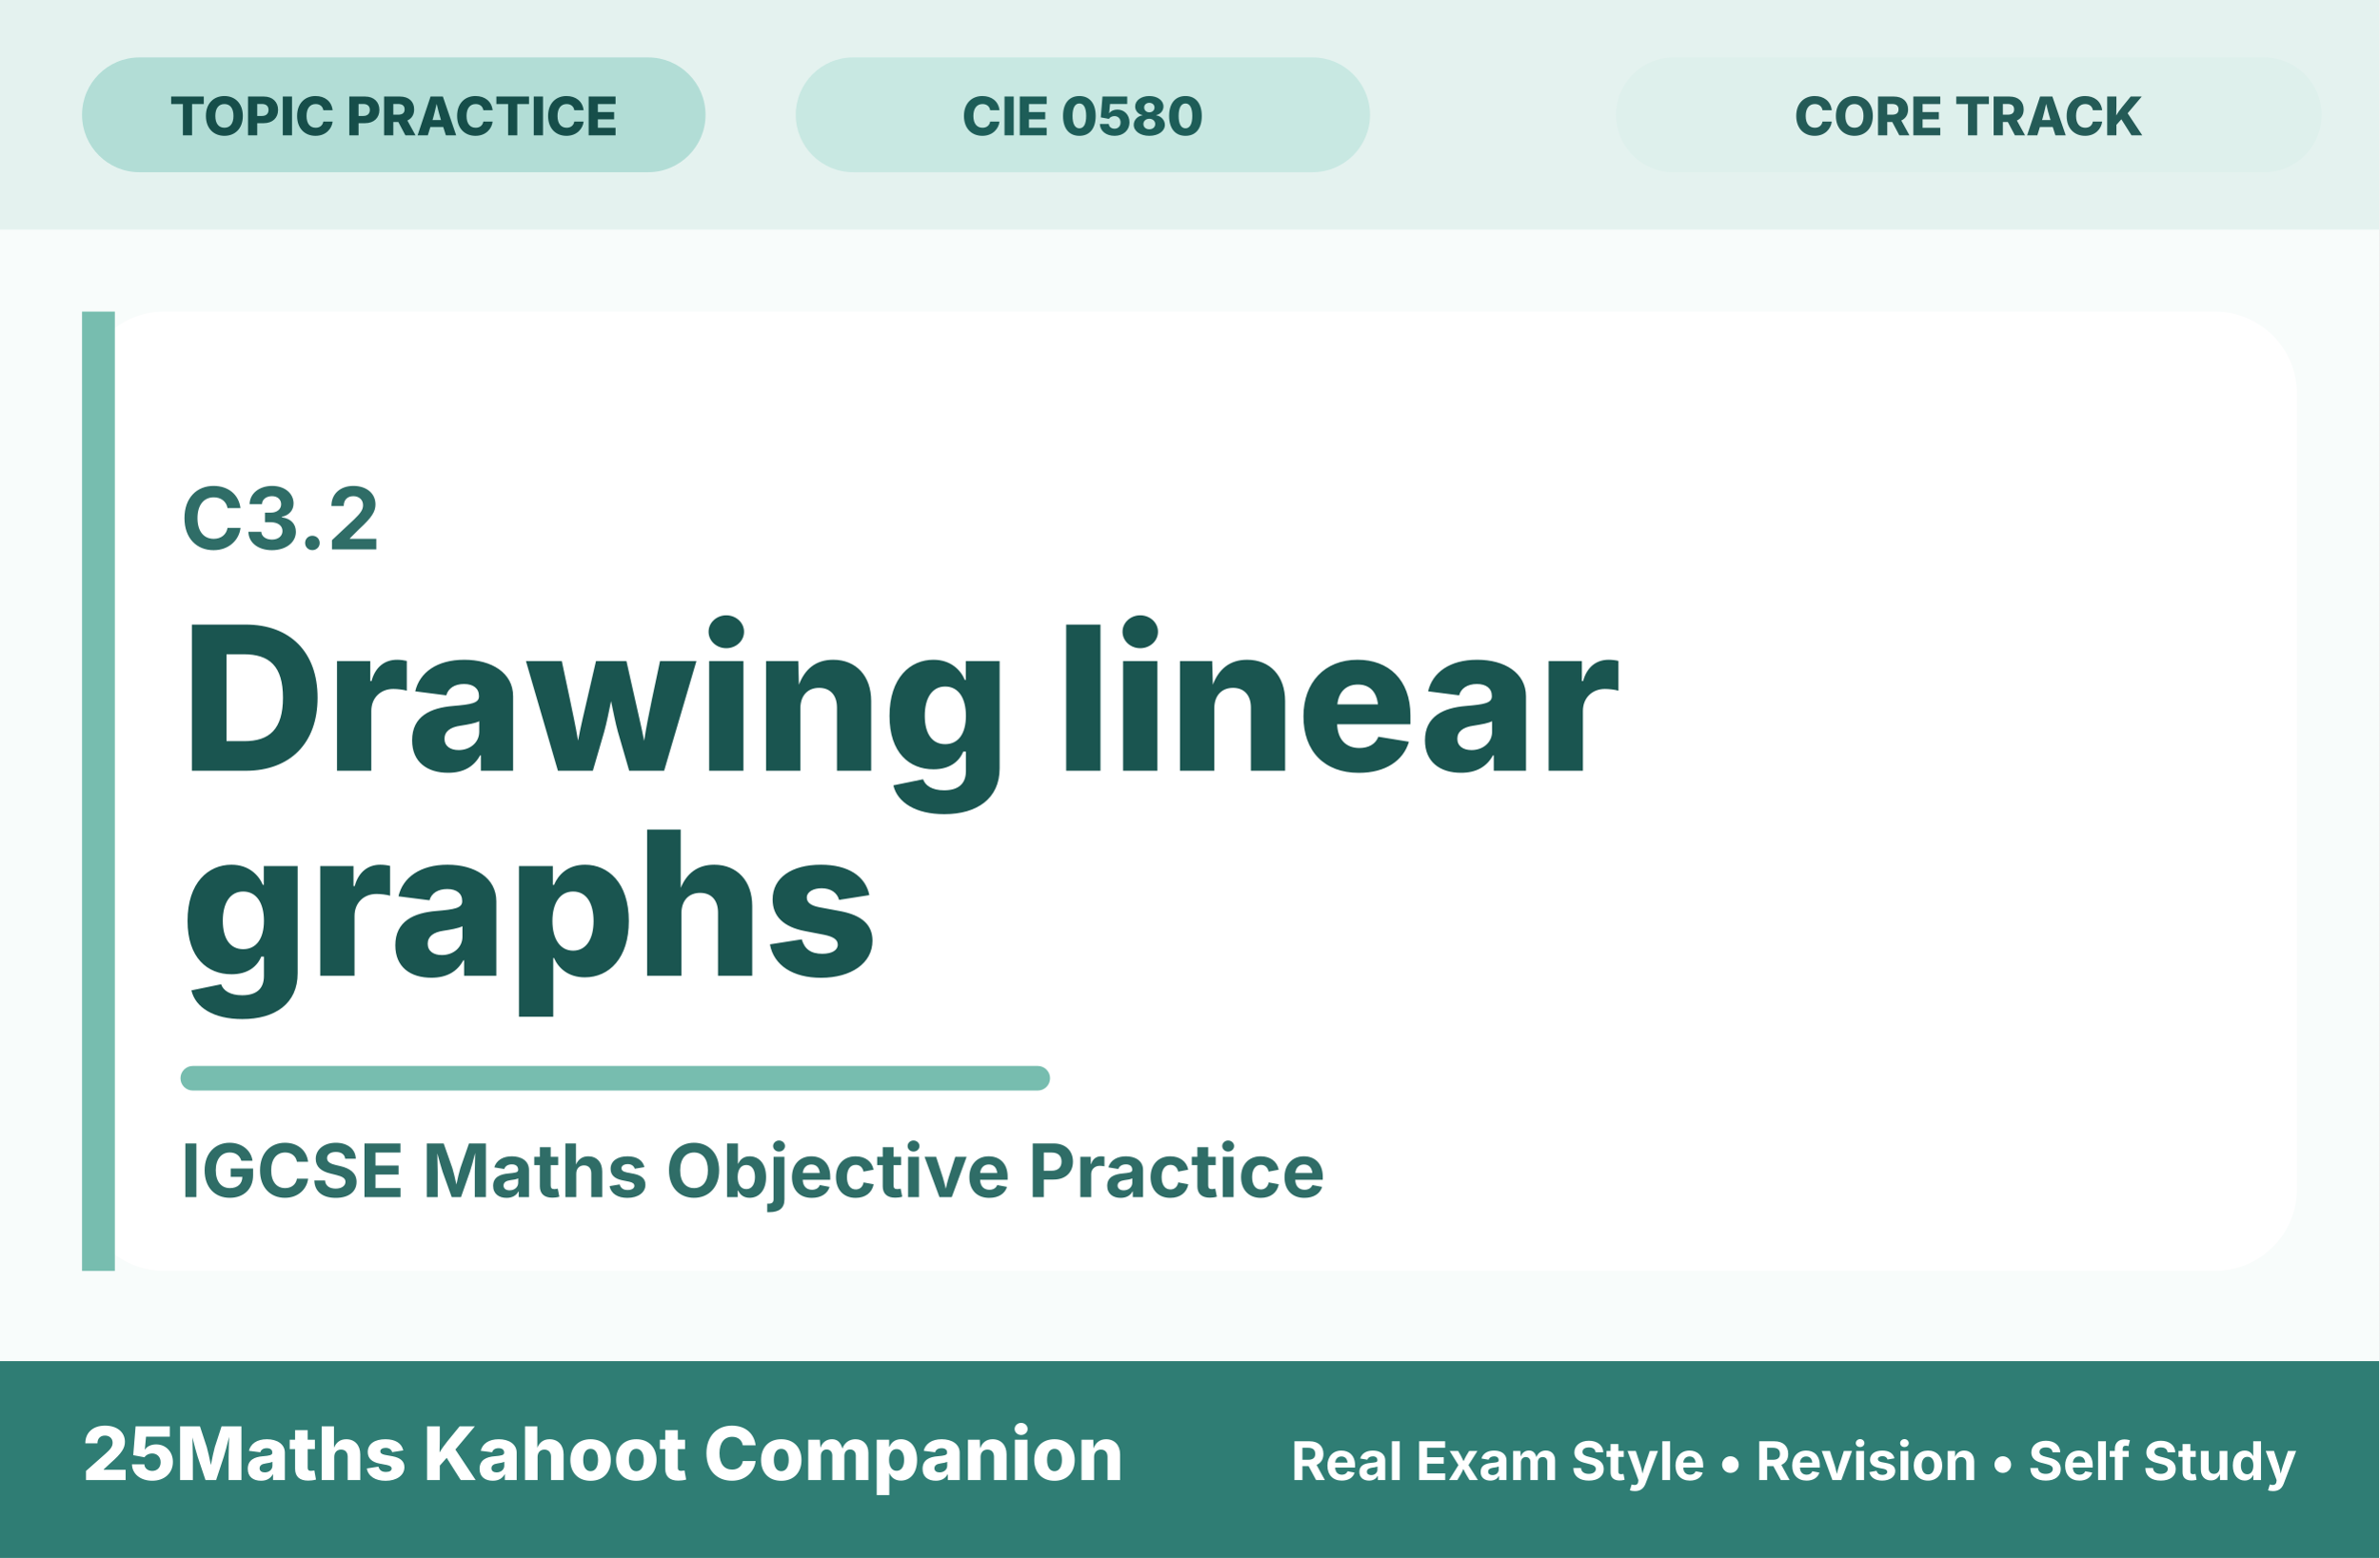
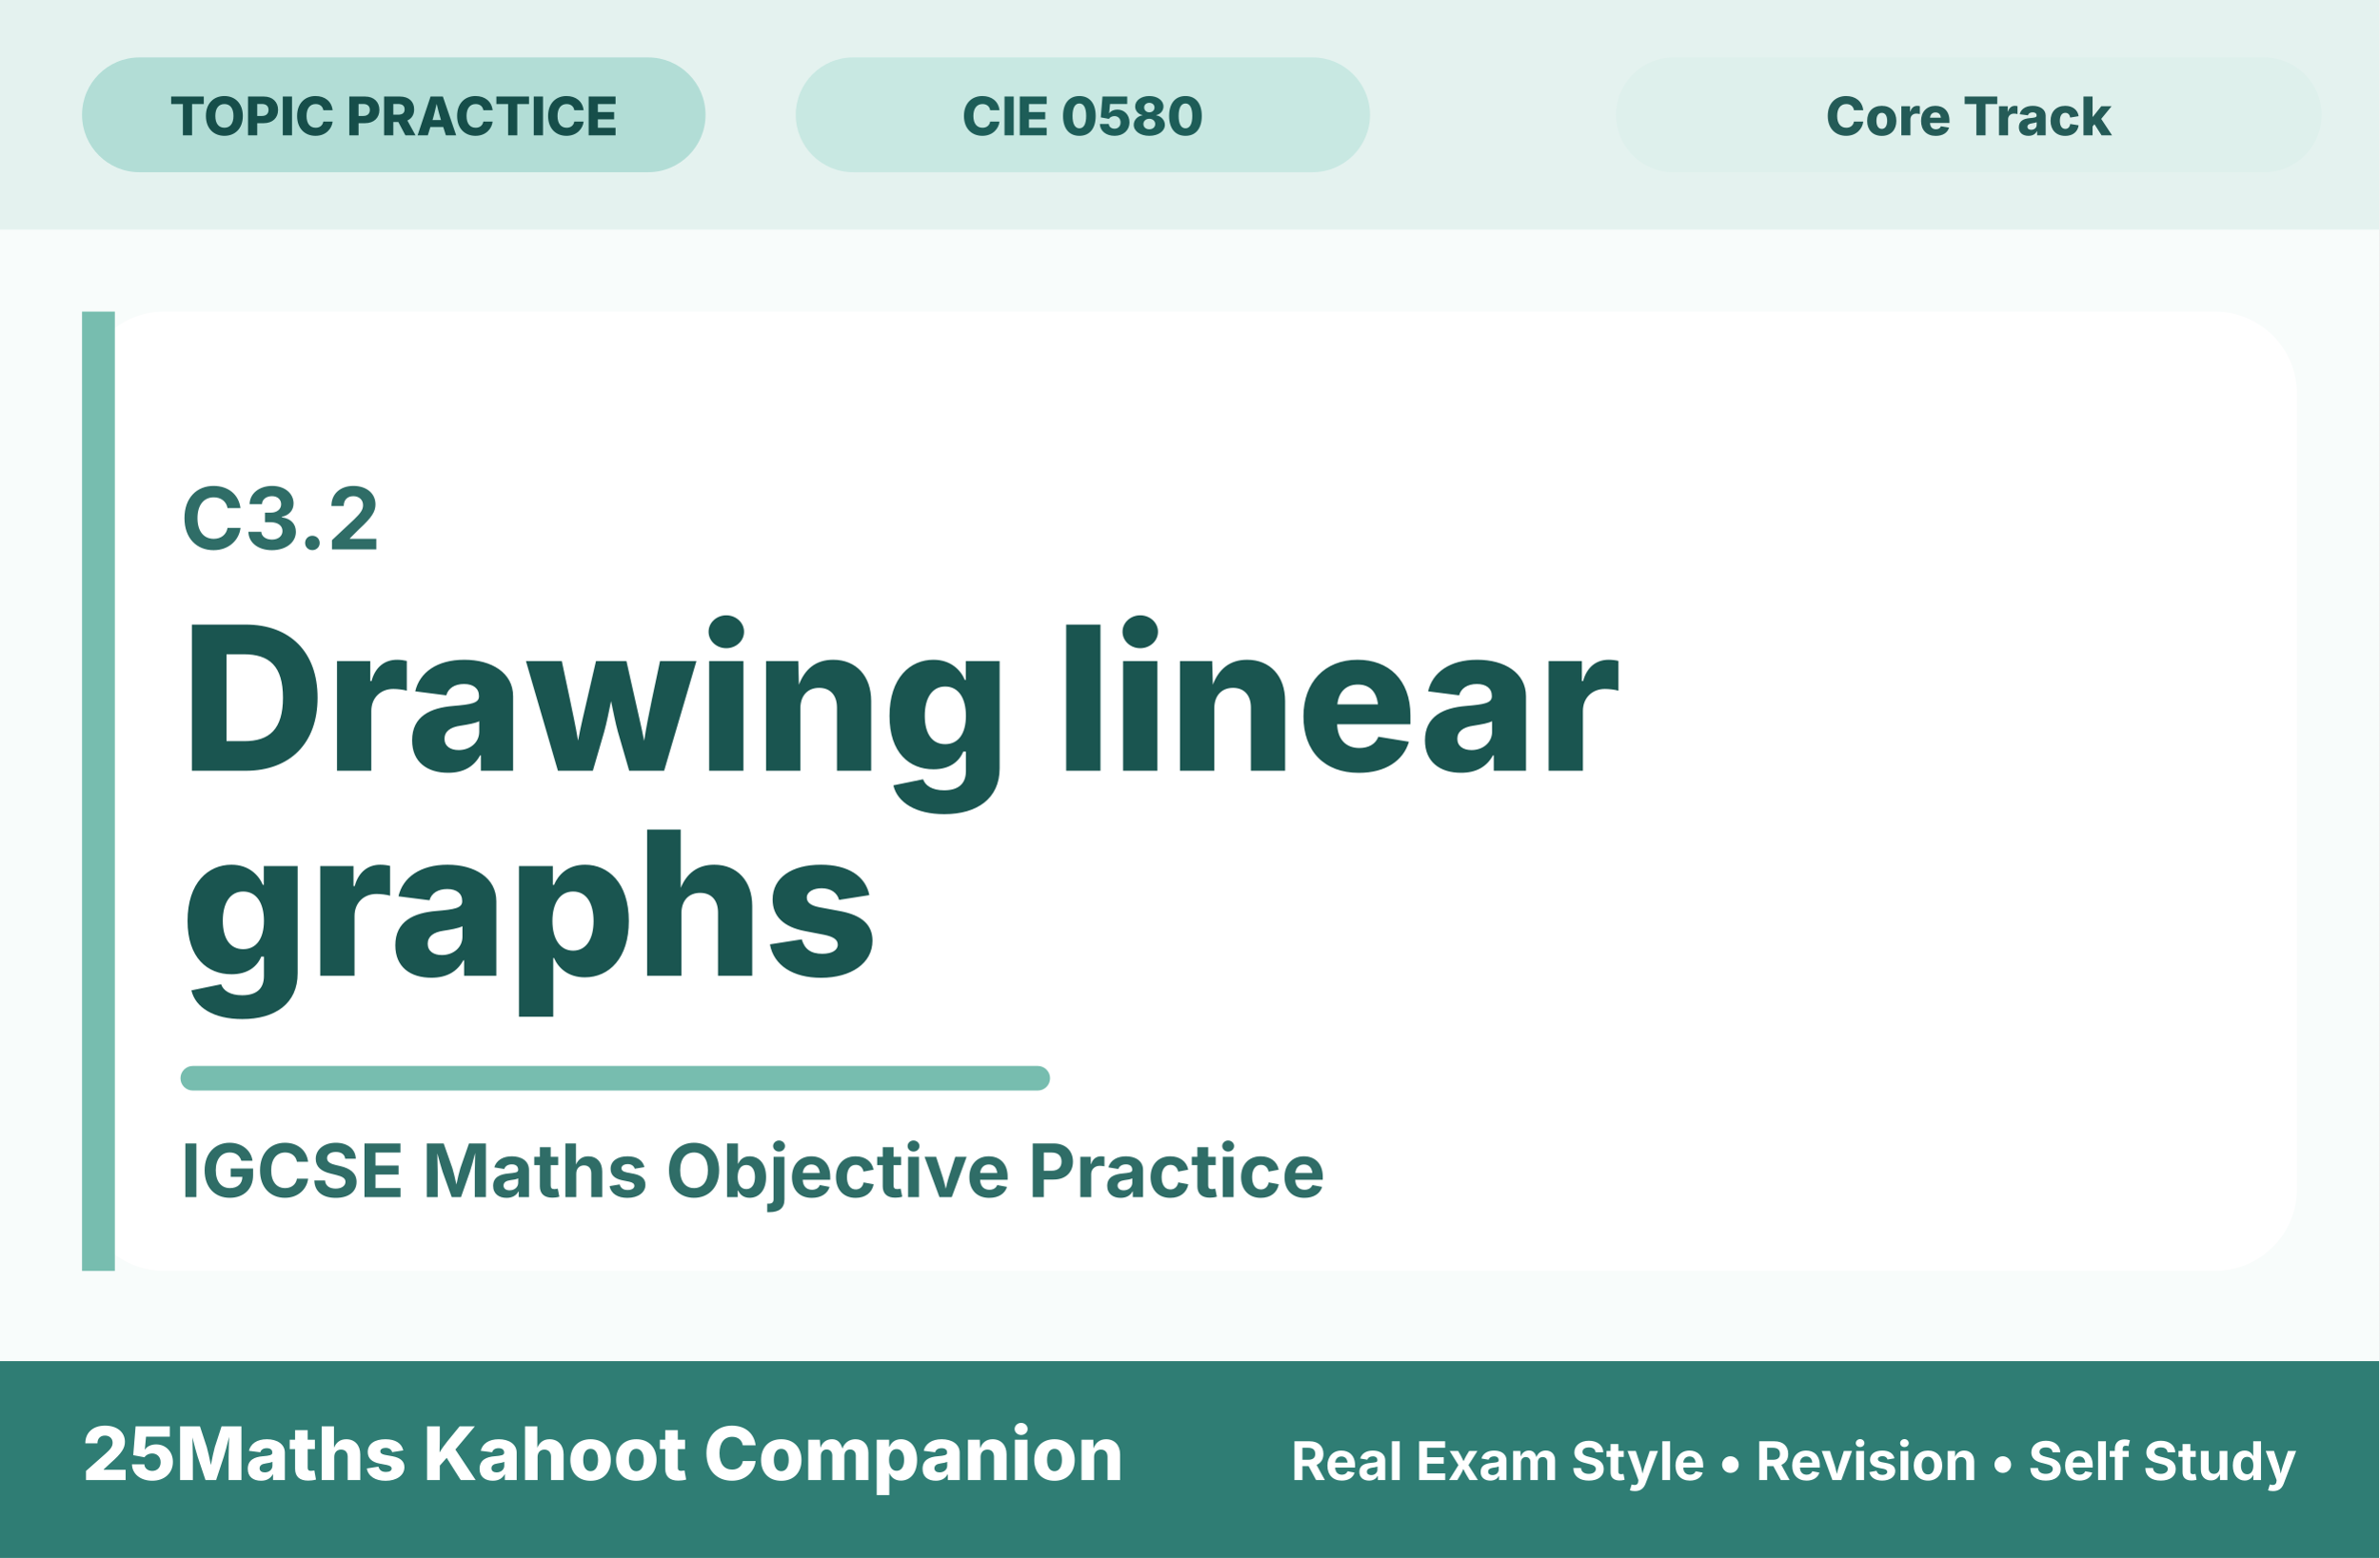
<svg xmlns="http://www.w3.org/2000/svg" width="2320" height="1520" viewBox="0 0 580 380" role="img" aria-label="C3.2 Kahoot cover" text-rendering="geometricPrecision" shape-rendering="geometricPrecision">
  <rect width="580" height="380" fill="#F8FCFB" />
  <rect x="0" y="0" width="580" height="56" fill="#E4F2EF" />
  <rect x="20" y="14" width="152" height="28" rx="14" fill="#B2DDD6" />
  <text x="96" y="33" text-anchor="middle" font-family="Avenir Next, Inter, Arial, sans-serif" font-size="13" font-weight="800" fill="#164E4A">TOPIC PRACTICE</text>
  <rect x="194" y="14" width="140" height="28" rx="14" fill="#C8E8E2" />
  <text x="264" y="33" text-anchor="middle" font-family="Avenir Next, Inter, Arial, sans-serif" font-size="13" font-weight="800" fill="#1D5D58">CIE 0580</text>
  <rect x="394" y="14" width="172" height="28" rx="14" fill="#DEF0EC" />
-   <text x="480" y="33" text-anchor="middle" font-family="Avenir Next, Inter, Arial, sans-serif" font-size="13" font-weight="800" fill="#245B57">CORE TRACK</text>
+   <text x="480" y="33" text-anchor="middle" font-family="Avenir Next, Inter, Arial, sans-serif" font-size="13" font-weight="800" fill="#245B57">Core Track</text>
  <rect x="20" y="76" width="540" height="234" rx="20" fill="#FFFFFF" />
  <rect x="20" y="76" width="8" height="234" fill="#77BDAF" />
  <text x="44" y="134" font-family="Avenir Next, Inter, Arial, sans-serif" font-size="21" font-weight="700" fill="#2F6D67">C3.2</text>
  <text x="44" y="188" font-family="Avenir Next, Inter, Arial, sans-serif" font-size="49" font-weight="800" fill="#1A5550">Drawing linear</text>
  <text x="44" y="238" font-family="Avenir Next, Inter, Arial, sans-serif" font-size="49" font-weight="800" fill="#1A5550">graphs</text>
  <rect x="44" y="260" width="212" height="6" rx="3" fill="#77BDAF" />
  <text x="44" y="292" font-family="Avenir Next, Inter, Arial, sans-serif" font-size="18" font-weight="700" fill="#2F6D67">IGCSE Maths Objective Practice</text>
  <rect x="0" y="332" width="580" height="48" fill="#2F7D74" />
  <text x="20" y="361" font-family="Avenir Next, Inter, Arial, sans-serif" font-size="18" font-weight="800" fill="#FFFFFF">25Maths Kahoot Companion</text>
  <text x="560" y="361" text-anchor="end" font-family="Avenir Next, Inter, Arial, sans-serif" font-size="13" font-weight="700" fill="#FFFFFF">Real Exam Style • Revision • Self Study</text>
</svg>
